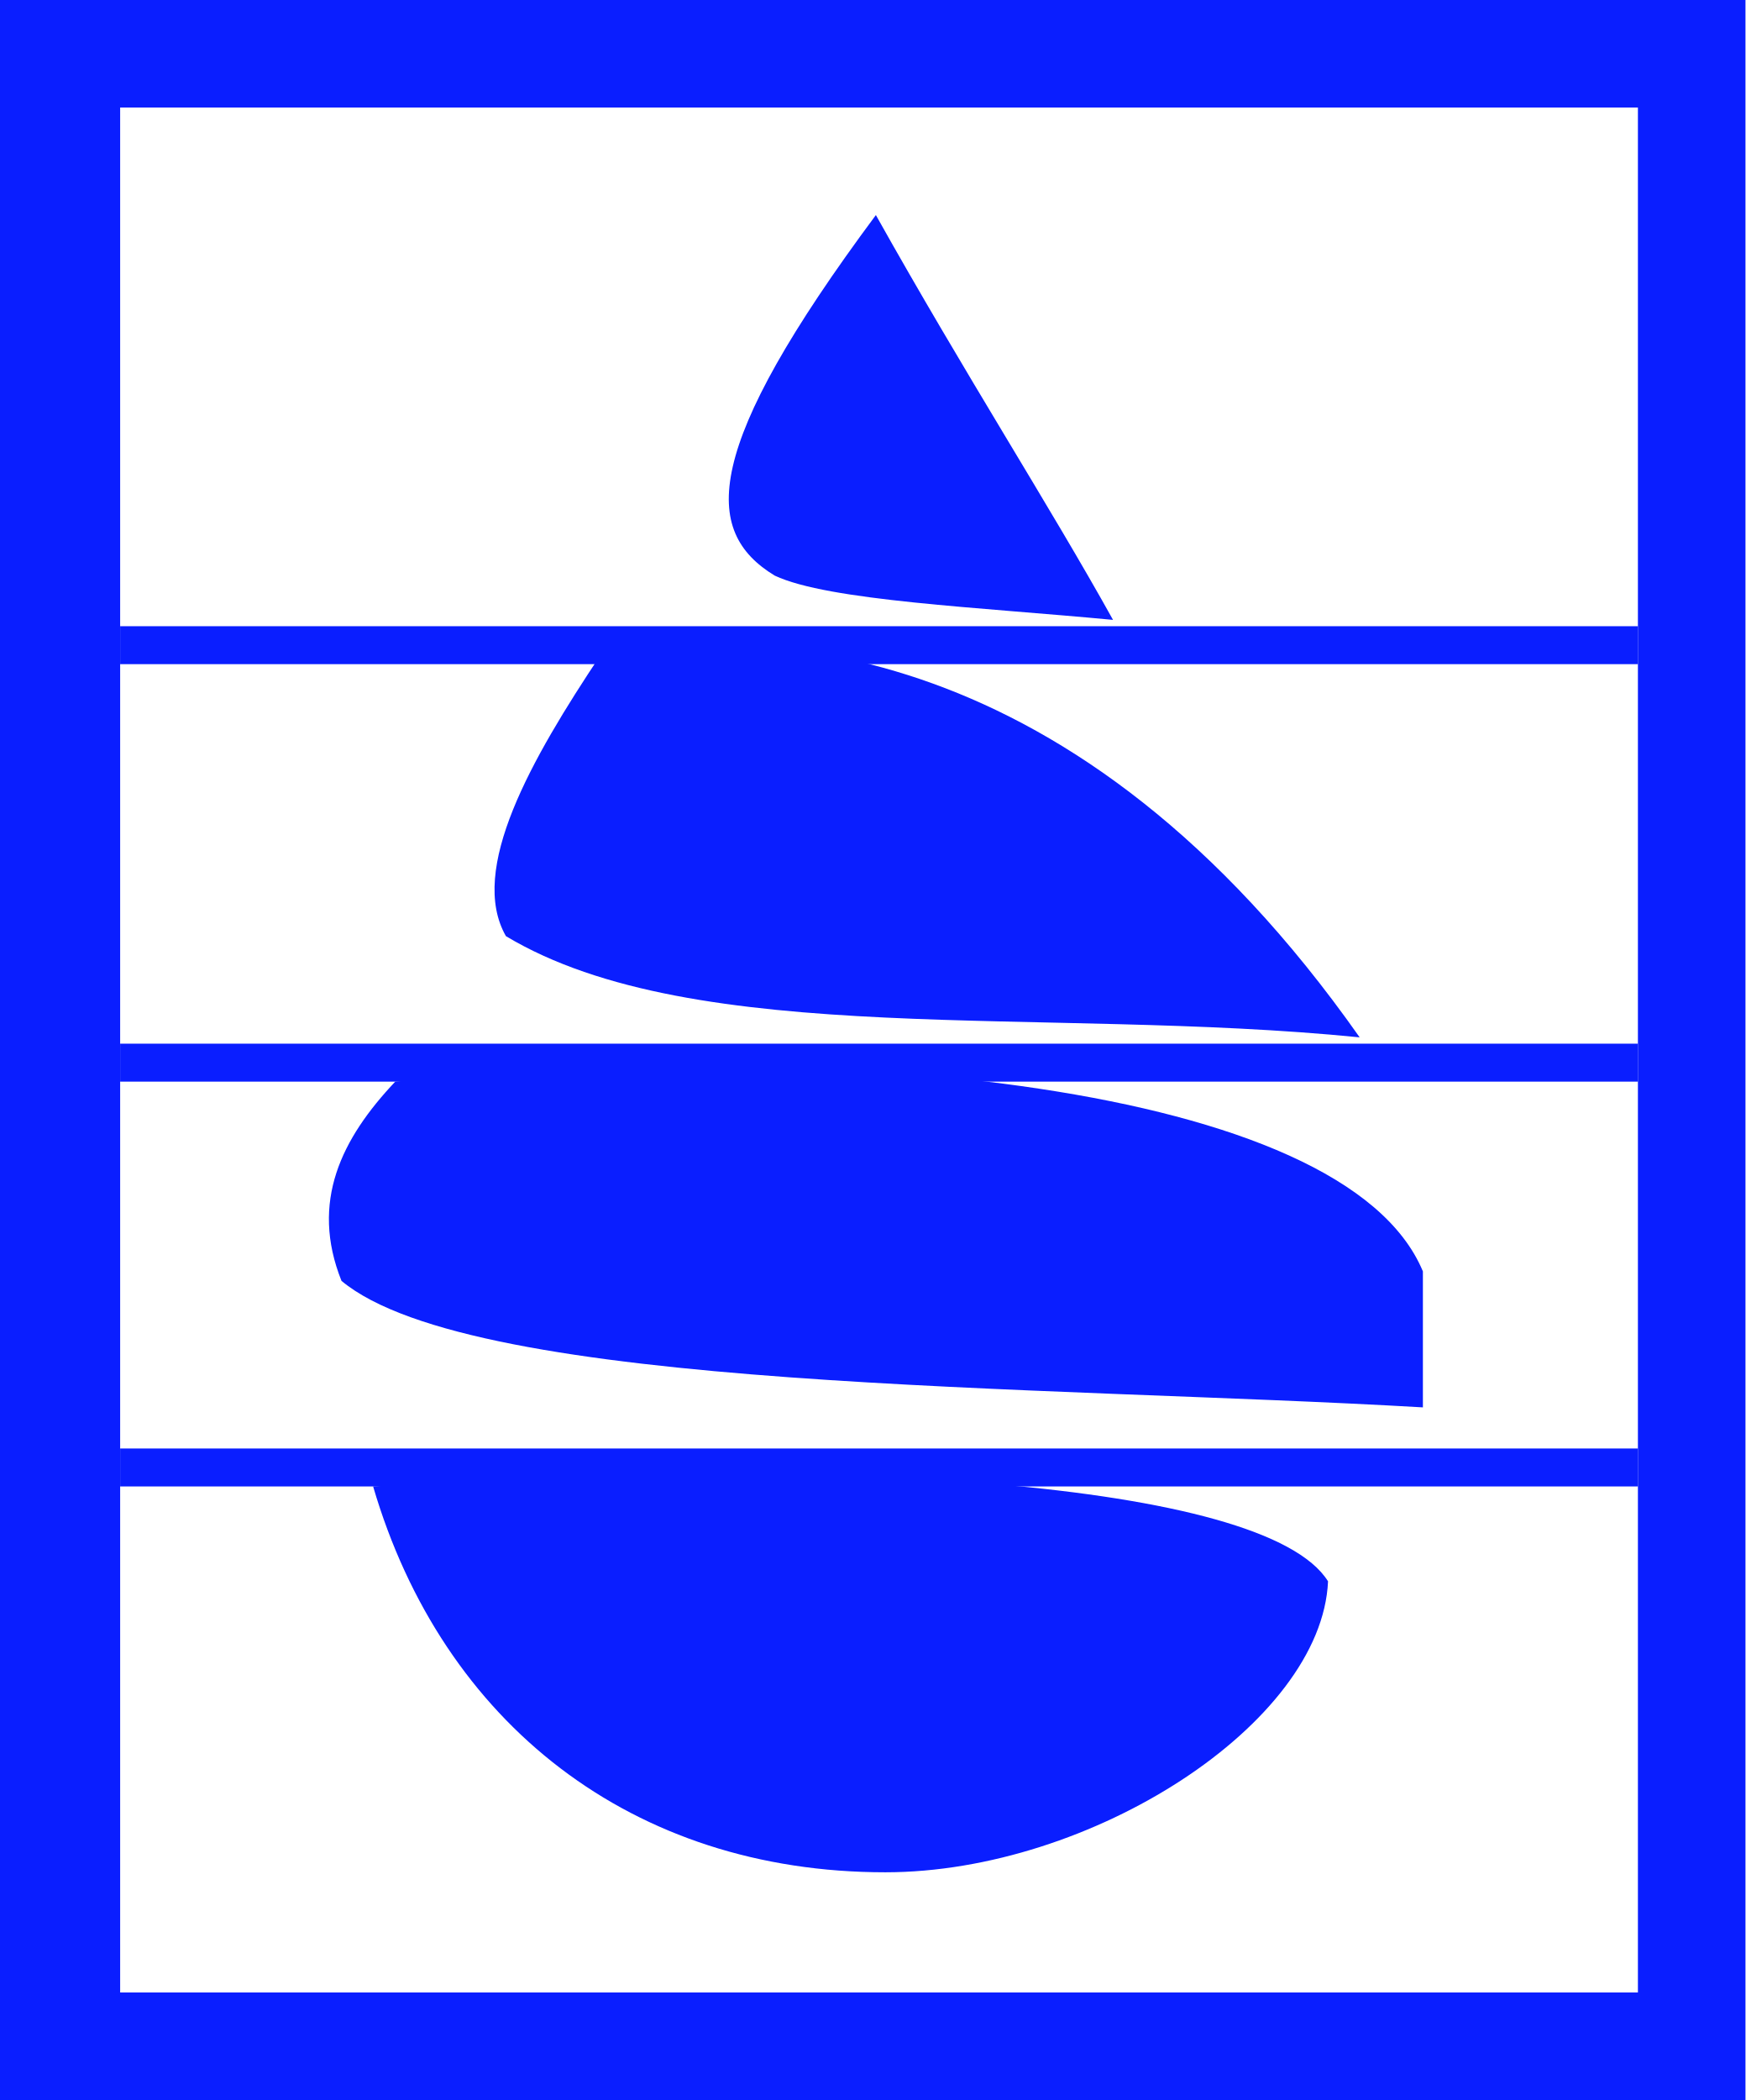
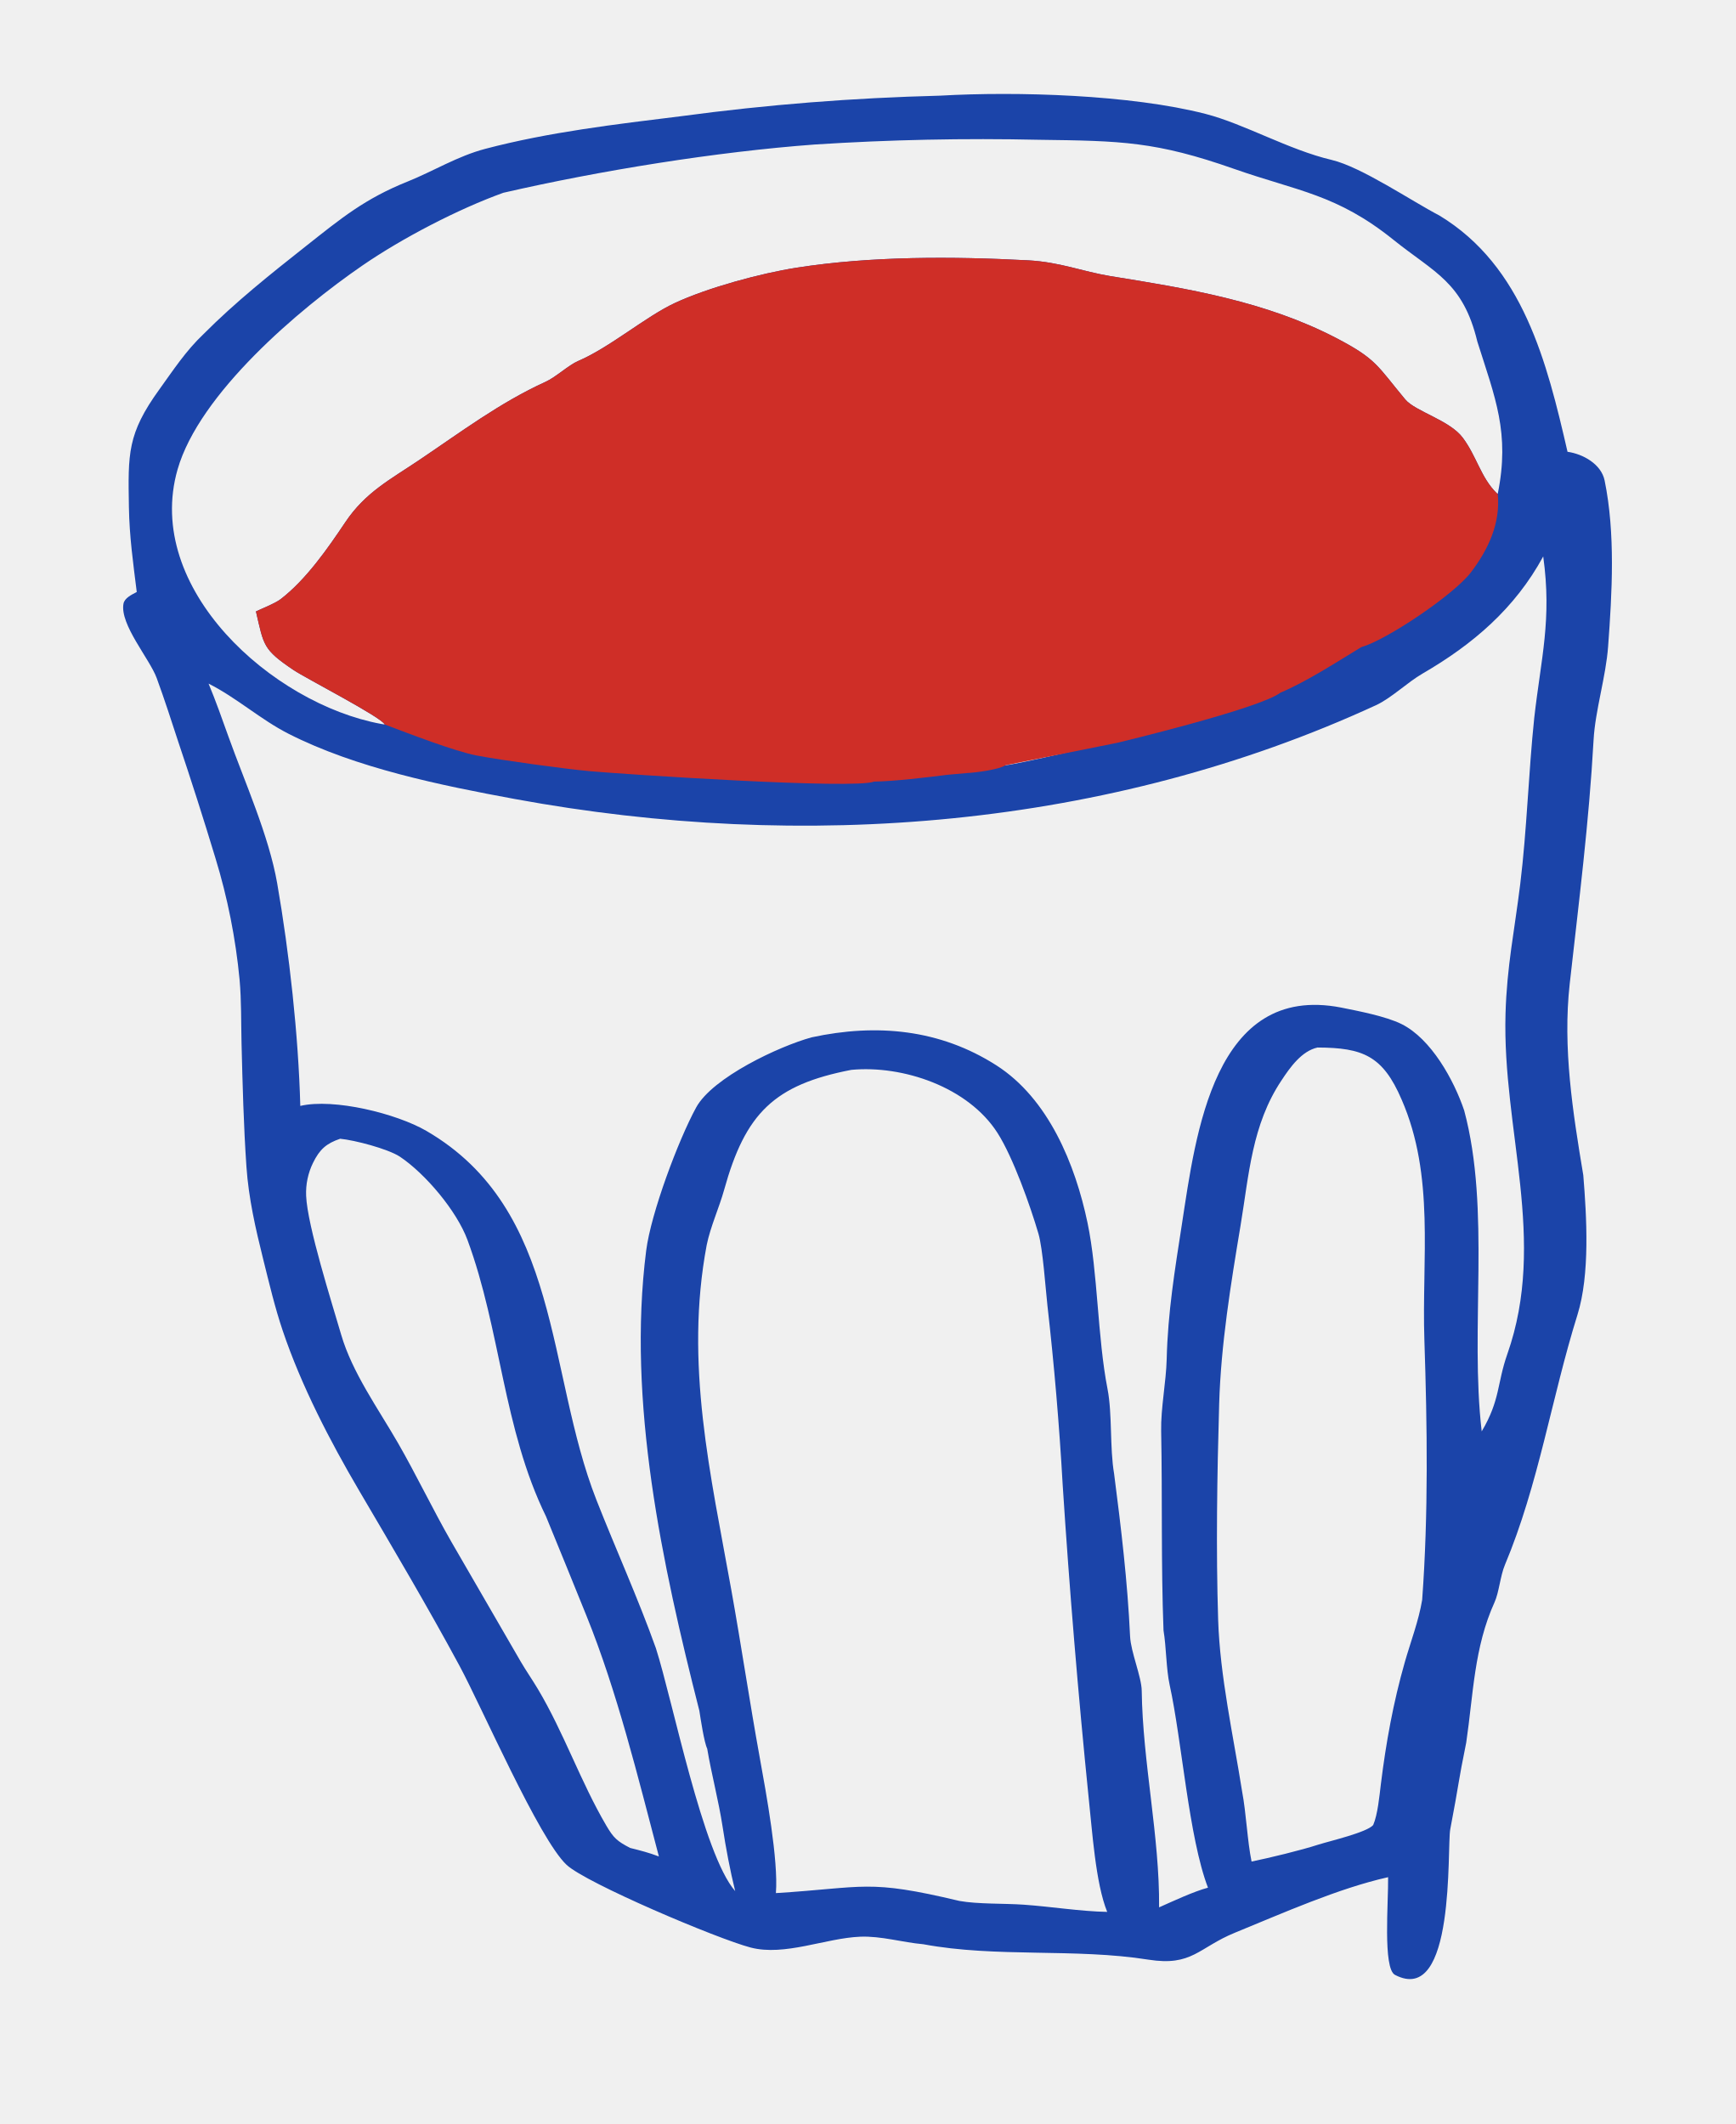
- <svg xmlns="http://www.w3.org/2000/svg" viewBox="0 0 552 664">
-   <rect width="552" height="664" fill="#0A1EFF" />
-   <rect x="38" y="34" width="480" height="596" fill="#fff" />
-   <rect x="38" y="198" width="480" height="12" fill="#0A1EFF" />
-   <rect x="38" y="330" width="480" height="12" fill="#0A1EFF" />
-   <rect x="38" y="458" width="480" height="12" fill="#0A1EFF" />
-   <g fill="#0A1EFF">
-     <path d="M277 68 C305 118 332 160 352 196 C310 192 262 190 245 182 C222 168 222 142 277 68Z" />
-     <path d="M190 207 C240 198 340 200 430 328 C330 318 220 332 160 296 C148 275 168 240 190 207Z" />
-     <path d="M125 342 C260 328 425 342 450 402 L450 445 C330 438 150 440 108 405 C98 380 108 360 125 342Z" />
-     <path d="M118 470 C260 460 400 468 420 500 C418 545 345 592 280 592 C200 592 140 545 118 470Z" />
-   </g>
+ <svg xmlns="http://www.w3.org/2000/svg" width="250" height="306" viewBox="0 0 250 306" fill="none">
+   <path d="M135.419 13.781C146.483 13.148 162.886 13.638 173.643 16.407C179.239 17.848 185.627 21.581 191.818 23.04C196.103 24.05 203.281 28.938 207.342 31.051C219.405 38.36 222.826 52.185 225.794 65.087C228.021 65.401 230.653 66.858 231.139 69.227C232.701 76.838 232.215 85.393 231.643 93.108C231.333 97.477 229.786 102.313 229.548 106.611C228.893 118.429 227.421 130 226.11 141.739C225.081 150.952 226.556 160.259 228.066 169.308C228.552 175.29 229.048 183.588 227.225 189.423C223.478 201.422 221.645 213.847 216.77 225.463C216.112 227.032 215.925 229.416 215.289 230.818C212.322 237.35 212.232 244.095 211.202 251.057C209.966 257.126 210.234 256.587 208.902 263.547C208.407 266.13 209.717 289.116 200.942 284.517C199.168 283.586 200.01 273.957 199.95 270.442C192.785 272.046 184.737 275.642 177.895 278.437C172.634 280.586 171.75 283.325 165.414 282.322C154.845 280.644 143.522 282.063 133.004 280.103C129.991 279.841 126.952 278.896 123.916 279.016C118.942 279.211 113.031 281.865 108.115 280.574C103.298 279.309 84.45 271.309 81.62 268.669C77.646 264.961 69.395 245.93 66.19 239.989C61.575 231.435 56.662 223.145 51.744 214.771C47.516 207.574 43.406 199.641 40.732 191.731C39.591 188.357 38.771 184.857 37.909 181.404C36.811 177.003 35.813 172.637 35.499 168.099C35.094 162.224 34.939 156.189 34.792 150.304C34.717 147.255 34.784 144.175 34.511 141.137C33.947 135.204 32.783 129.344 31.039 123.646C29.327 117.988 27.527 112.357 25.641 106.755C24.652 103.738 23.731 100.851 22.567 97.676C21.556 94.92 17.246 89.982 17.785 86.983C17.936 86.144 18.991 85.663 19.699 85.287C19.179 81.098 18.64 77.302 18.57 73.105C18.441 65.342 18.319 62.516 22.97 56.079C24.922 53.376 26.766 50.539 29.332 48.115C33.93 43.496 38.958 39.495 44.035 35.484C49.144 31.448 52.521 28.639 58.724 26.15C62.401 24.674 65.907 22.495 69.891 21.446C79.108 19.019 88.669 17.907 98.115 16.74C110.634 15.057 122.809 14.105 135.419 13.781ZM43.256 159.327C48.094 158.19 57.132 160.433 61.424 162.928C80.907 174.255 78.653 197.61 85.908 216.083C88.656 223.08 91.939 230.329 94.478 237.451C96.922 245.076 101.237 267.114 105.901 272.449C105.164 269.463 104.553 266.218 104.089 263.179C103.514 259.419 102.489 255.623 101.867 251.916C101.424 251.02 100.903 247.522 100.741 246.47C95.378 225.38 90.306 201.947 93.081 180.16C93.766 174.783 97.702 164.274 100.272 159.56C102.635 155.224 112.254 150.721 116.916 149.446C126.292 147.42 135.397 148.282 143.522 153.48C151.015 158.273 154.885 167.727 156.653 176.165C158.147 183.3 158.082 192.667 159.534 200.107C160.238 203.712 159.841 208.582 160.48 212.311C161.489 220.096 162.421 227.891 162.783 235.74C162.888 238.016 164.434 241.567 164.46 243.583C164.596 253.877 167.057 264.644 166.962 274.788C168.974 273.894 171.962 272.495 174.003 271.953C171.227 264.692 170.252 250.793 168.487 242.762C167.974 240.424 168.007 237.292 167.599 234.887C167.233 225.317 167.447 215.74 167.259 206.157C167.195 202.878 167.975 199.104 168.056 195.81C168.224 189.028 169.23 182.955 170.26 176.293C172.244 163.459 174.837 141.606 193.176 145.155C195.572 145.638 199.625 146.409 201.885 147.534C206.159 149.661 209.434 155.607 210.91 159.986C214.758 174.342 211.699 191.431 213.433 206.216C216.118 201.681 215.619 199.357 217.126 195.072C222.894 178.668 216.385 162.813 216.863 146.047C217.058 139.199 218.16 134.061 218.982 127.374C219.95 119.491 220.173 111.312 221.003 103.409C221.976 94.802 223.56 89.269 222.293 80.167C218.212 87.668 212.174 92.828 204.912 97.042C202.768 98.276 200.407 100.582 198.21 101.595C159.639 119.367 115.691 122.758 74.168 115.113C63.445 113.138 51.269 110.65 41.546 105.703C37.529 103.659 34.128 100.546 30.043 98.487C31.079 100.967 31.991 103.561 32.893 106.081C35.258 112.685 38.725 120.368 39.928 127.262C41.674 137.275 42.991 149.178 43.256 159.327ZM111.764 272.734C124.687 271.929 124.882 270.686 138.207 273.865C140.876 274.343 144.609 274.204 147.468 274.404C151.423 274.68 155.593 275.369 159.488 275.442C157.794 271.287 157.321 263.606 156.819 259.021C155.3 244.02 154.052 228.994 153.076 213.948C152.588 205.301 151.854 196.669 150.876 188.064C150.604 185.613 150.22 179.915 149.583 177.733C148.406 173.706 145.92 166.727 143.7 163.243C139.462 156.59 130.032 153.433 122.627 154.133C111.494 156.287 107.375 160.382 104.311 171.407C103.588 174.01 102.349 176.679 101.799 179.357C98.575 196.46 102.357 212.405 105.354 229.122C106.777 237.063 107.998 245.288 109.445 253.257C110.368 258.337 112.14 268.027 111.764 272.734ZM144.785 109.444L144.813 110.257C146.824 110.029 159.114 107.242 160.663 106.513C152.805 107.065 151.667 108.067 144.785 109.444ZM48.998 164.057C47.01 164.736 46.05 165.568 45.083 167.542C44.365 169.015 44.026 170.645 44.098 172.282C44.268 176.574 47.807 187.696 49.144 192.284C50.733 197.738 54.481 202.946 57.32 207.876C59.965 212.471 62.386 217.547 64.998 222.094L75.016 239.398C75.805 240.743 76.695 242.018 77.489 243.351C81.227 249.622 83.617 256.66 87.32 262.983C88.396 264.819 88.901 265.256 90.766 266.228C92.313 266.616 93.412 266.892 94.91 267.456C91.9 256.04 88.902 243.704 84.454 232.721C82.525 227.96 80.601 223.205 78.644 218.456C72.463 205.828 72.136 191.611 67.336 178.632C65.785 174.438 61.267 169.084 57.583 166.626C55.83 165.497 51.09 164.257 48.998 164.057ZM180.283 268.188C182.776 267.683 187.48 266.543 189.88 265.757C191.625 265.21 196.88 263.994 197.8 262.932C198.453 261.436 198.699 258.738 198.908 257.043C199.645 251.069 200.7 245.249 202.359 239.452C203.191 236.543 204.365 233.482 204.857 230.489C205.764 218.121 205.588 205.437 205.177 193.081C204.786 181.332 206.718 169.448 201.891 158.397C199.187 152.105 196.316 150.938 189.781 150.914C187.497 151.42 185.836 153.76 184.591 155.655C180.32 162.055 179.914 169.236 178.696 176.558C177.294 184.988 175.868 193.669 175.616 202.263C175.32 212.404 175.148 223.255 175.47 233.397C175.727 241.473 177.662 250.115 178.918 258.079C179.521 261.252 179.667 265.2 180.283 268.188ZM215.744 71.145C217.525 62.362 215.368 57.324 212.807 49.22C210.736 40.626 206.675 39.332 200.685 34.52C192.534 27.974 186.908 27.541 177.793 24.339C166.494 20.369 161.526 20.294 149.712 20.139C138.921 19.896 128.125 20.123 117.353 20.819C103.146 21.87 86.404 24.576 72.503 27.773C66.001 30.116 57.98 34.283 52.23 38.234C43.033 44.554 28.712 56.708 25.578 67.634C20.664 84.76 39.196 101.385 54.874 104.289C55.055 104.322 55.236 104.351 55.418 104.377C54.989 103.341 44.063 97.729 42.303 96.545C37.846 93.548 38.016 93.009 36.867 88.085C37.893 87.597 39.552 86.968 40.42 86.323C44.086 83.507 47.188 79.041 49.746 75.226C52.627 70.927 56.204 69.087 60.355 66.297C66.327 62.283 71.997 58.008 78.583 55.006C80.026 54.362 81.92 52.589 83.268 52.013C87.836 50.059 93.003 45.614 97.189 43.661C101.916 41.456 109.531 39.385 114.715 38.571C125.492 36.88 137.247 36.933 148.137 37.506C152.728 37.767 155.842 39.093 159.909 39.772C171.136 41.574 182.316 43.405 192.489 48.704C198.315 51.739 198.363 52.677 202.419 57.54C203.869 59.278 208.813 60.529 210.704 63.06C212.726 65.766 213.301 68.799 215.602 71.057C215.649 71.086 215.697 71.116 215.744 71.145Z" fill="#1B44A9" />
+   <path d="M36.866 88.086C37.893 87.597 39.552 86.968 40.42 86.323C44.085 83.507 47.188 79.042 49.745 75.226C52.627 70.927 56.203 69.087 60.355 66.297C66.327 62.284 71.997 58.008 78.583 55.006C80.025 54.362 81.919 52.59 83.267 52.013C87.835 50.06 93.002 45.614 97.189 43.661C101.916 41.456 109.53 39.385 114.715 38.571C125.492 36.88 137.247 36.933 148.136 37.506C152.728 37.767 155.841 39.094 159.908 39.772C171.136 41.574 182.315 43.405 192.489 48.704C198.314 51.739 198.362 52.678 202.418 57.54C203.869 59.278 208.812 60.529 210.704 63.061C212.725 65.766 213.3 68.799 215.602 71.057C215.649 71.087 215.696 71.116 215.743 71.145C216.166 75.372 214.369 79.2 211.859 82.482C209.404 85.692 199.716 92.212 196.086 93.231C192.478 95.424 188.231 98.187 184.431 99.796C181.472 102.094 161 107 161 107L144.812 110.257C143.932 110.871 140.494 111.32 139.366 111.365L136.502 111.62C133.646 111.981 128.693 112.579 125.903 112.6C123.216 113.745 90.011 111.562 84.826 111.09C81.507 110.788 72.462 109.564 68.733 108.859C65.458 108.24 58.878 105.674 55.417 104.377C54.989 103.341 44.062 97.729 42.303 96.546C37.845 93.549 38.016 93.009 36.866 88.086Z" fill="#CF2E27" />
</svg>
